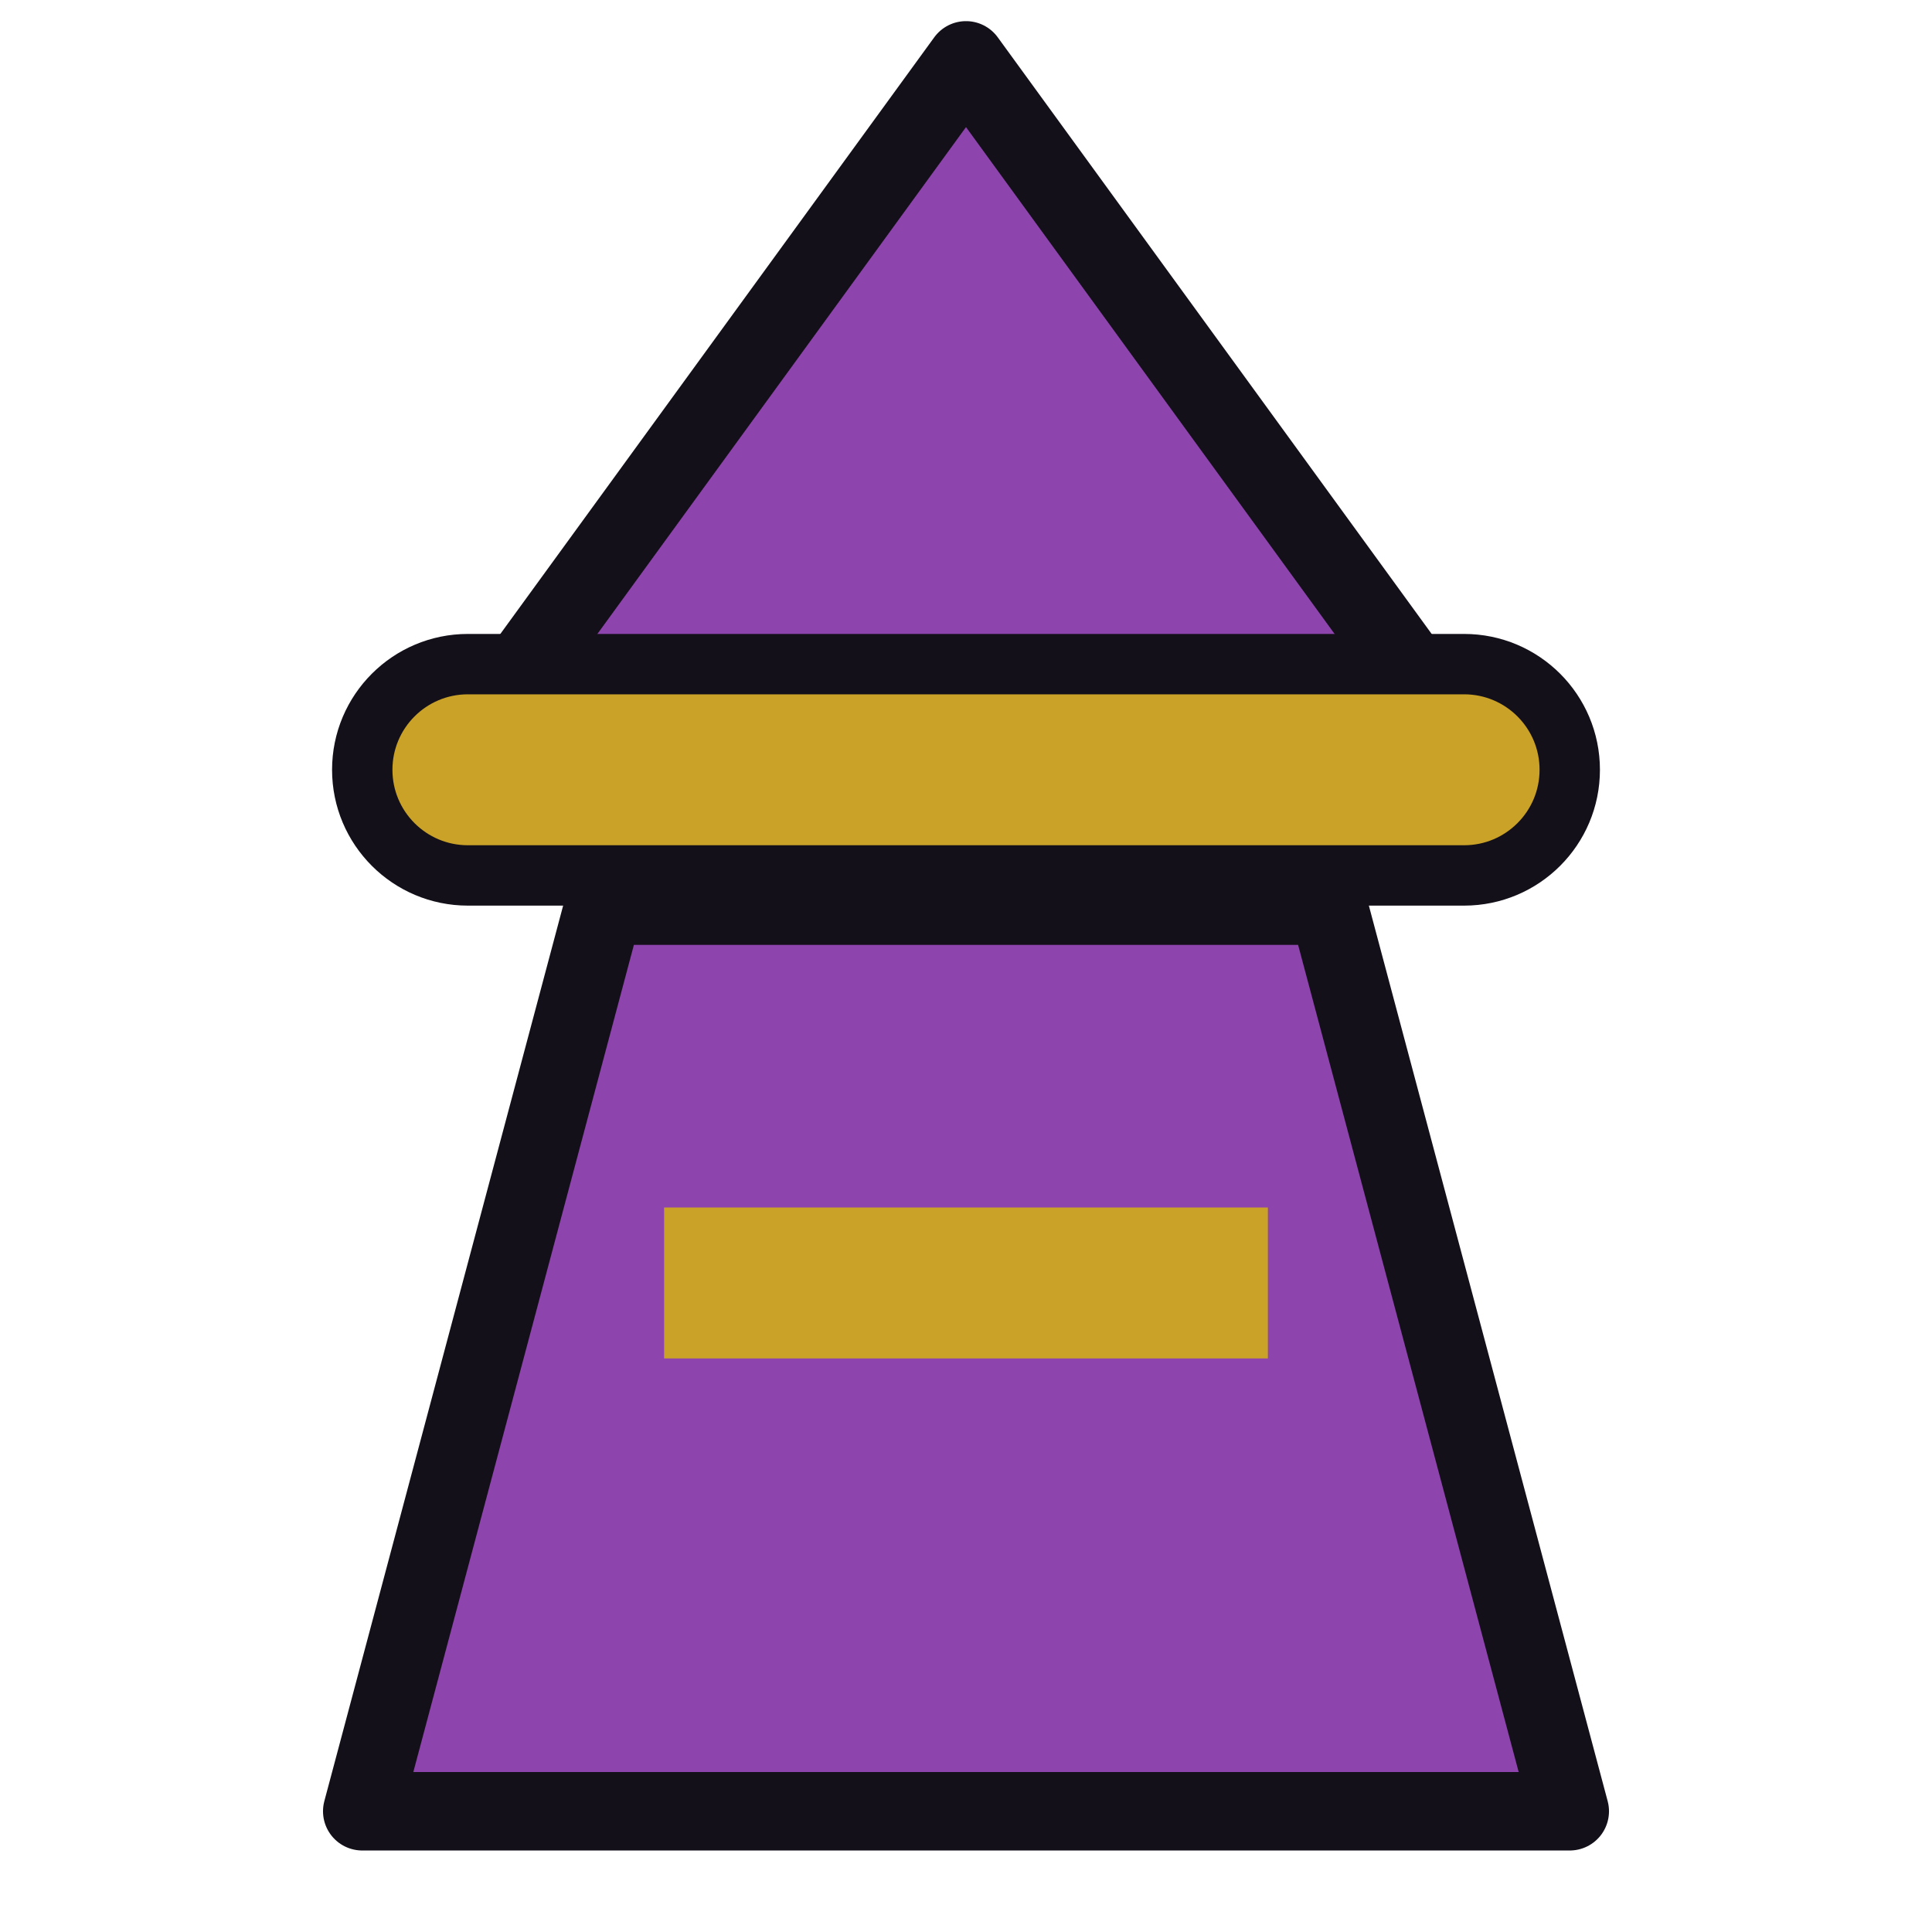
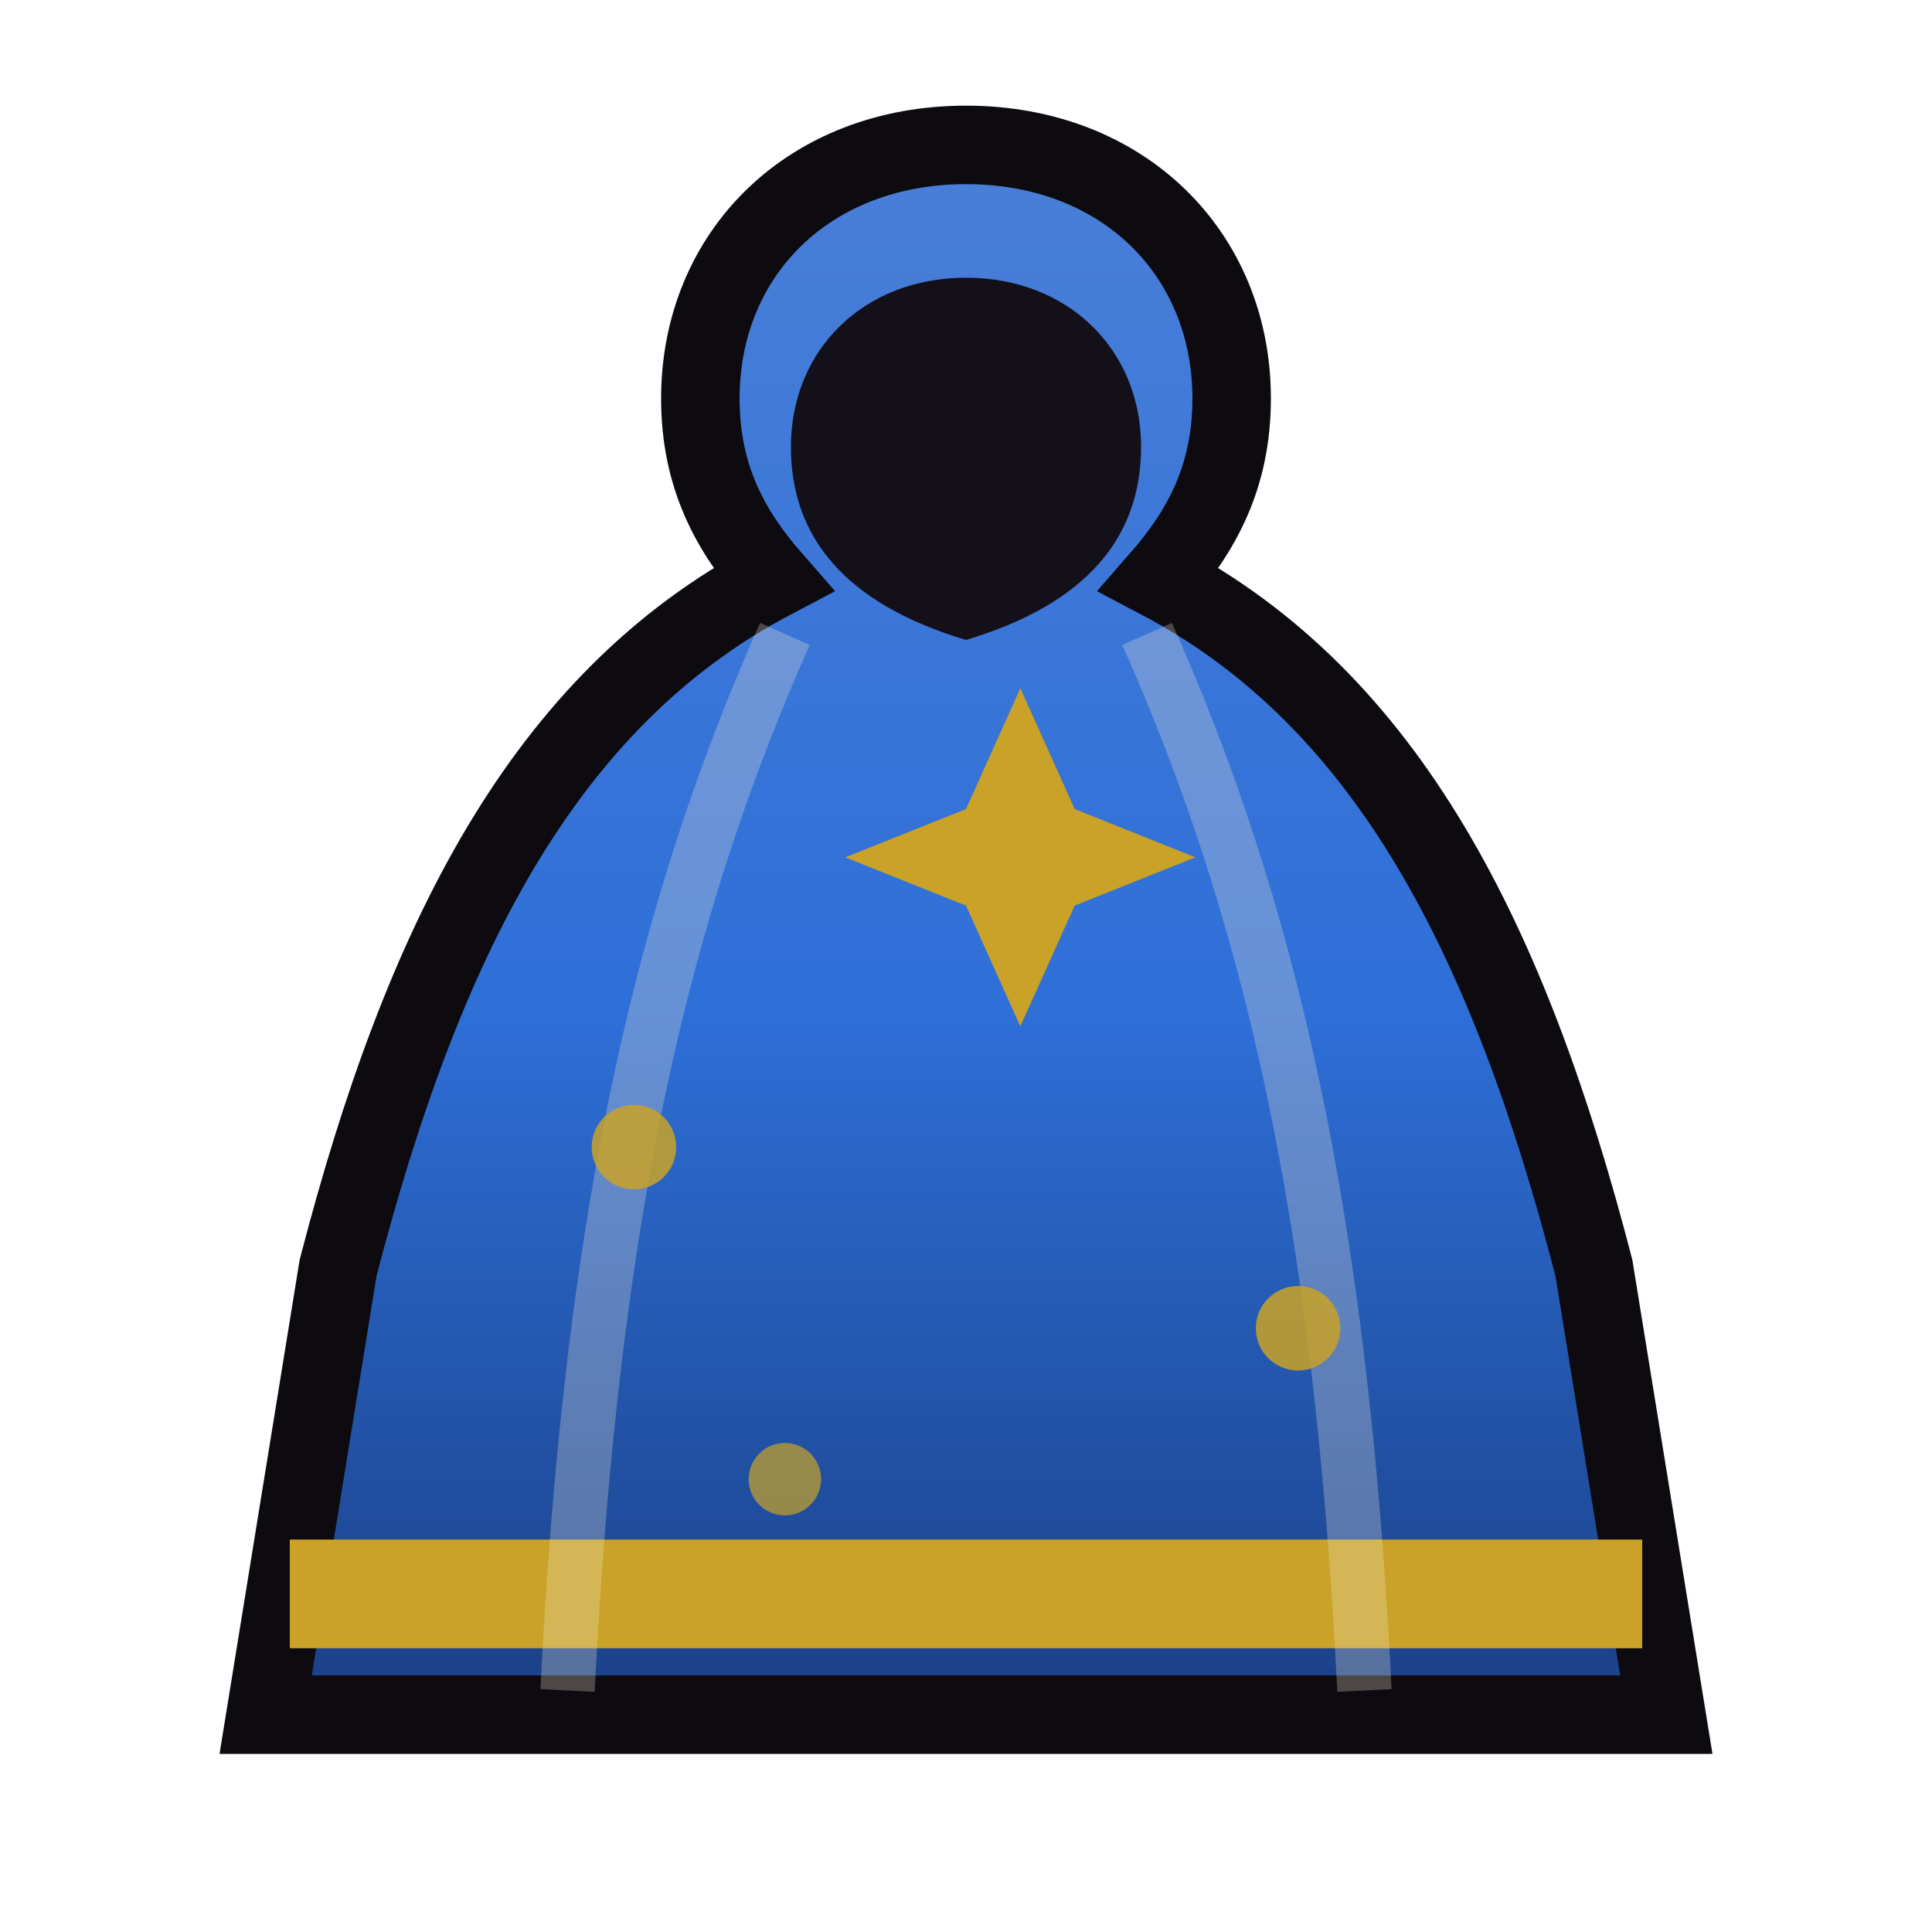
<svg xmlns="http://www.w3.org/2000/svg" width="32" height="32" viewBox="0 0 32 32">
-   <path d="M16,1 L24,12 L8,12 Z" fill="#8e44ad" stroke="#141019" stroke-width="1.3" stroke-linejoin="round" />
-   <rect x="6" y="11" width="20" height="3.5" rx="1.75" fill="#c9a227" stroke="#141019" stroke-width="1" />
-   <path d="M10,15 L22,15 L26,30 L6,30 Z" fill="#8e44ad" stroke="#141019" stroke-width="1.3" stroke-linejoin="round" />
-   <rect x="11" y="20" width="10" height="2.5" fill="#c9a227" />
+   <defs>
+     <linearGradient id="robeM" x1="0" y1="0" x2="0" y2="1">
+       <stop offset="0" stop-color="#4a7fd8" />
+       <stop offset="0.55" stop-color="#2e6fd8" />
+       <stop offset="1" stop-color="#1a3f85" />
+     </linearGradient>
+   </defs>
+   <path d="M16,2.4 c-2.6,0 -4.4,1.8 -4.4,4.2 0,1.3 .5,2.2 1.2,3 C9,11.6 7,15.6 5.6,21 l-1.2,7.4 h23.2 L26.4,21 c-1.4,-5.4 -3.4,-9.4 -7.2,-11.4 0.7,-0.8 1.2,-1.7 1.2,-3 0,-2.4 -1.8,-4.2 -4.4,-4.2 z" fill="url(#robeM)" stroke="#0d0a10" stroke-width="1.3" />
+   <path d="M16,4.6 c-1.7,0 -2.9,1.2 -2.9,2.8 0,1.5 .9,2.6 2.9,3.2 2,-0.6 2.9,-1.7 2.9,-3.2 0,-1.6 -1.2,-2.8 -2.9,-2.8 z" fill="#141019" />
+   <path d="M4.8,26.4 h22.4" stroke="#c9a227" stroke-width="1.8" />
+   <path d="M13,10.5 C11,15 9.8,20 9.4,28 M19,10.5 c2,4.5 3.2,9.5 3.6,17.5" stroke="#f2e8d5" stroke-opacity="0.28" stroke-width="0.9" fill="none" />
+   <g fill="#c9a227">
+     <path d="M16,13.4 l0.9,-2 0.9,2 2,0.8 -2,0.8 -0.9,2 -0.9,-2 -2,-0.8 z" />
+     <circle cx="10.5" cy="19" r="0.7" opacity="0.85" />
+     <circle cx="21.5" cy="22" r="0.7" opacity="0.85" />
+     <circle cx="13" cy="24.5" r="0.6" opacity="0.7" />
+   </g>
</svg>
